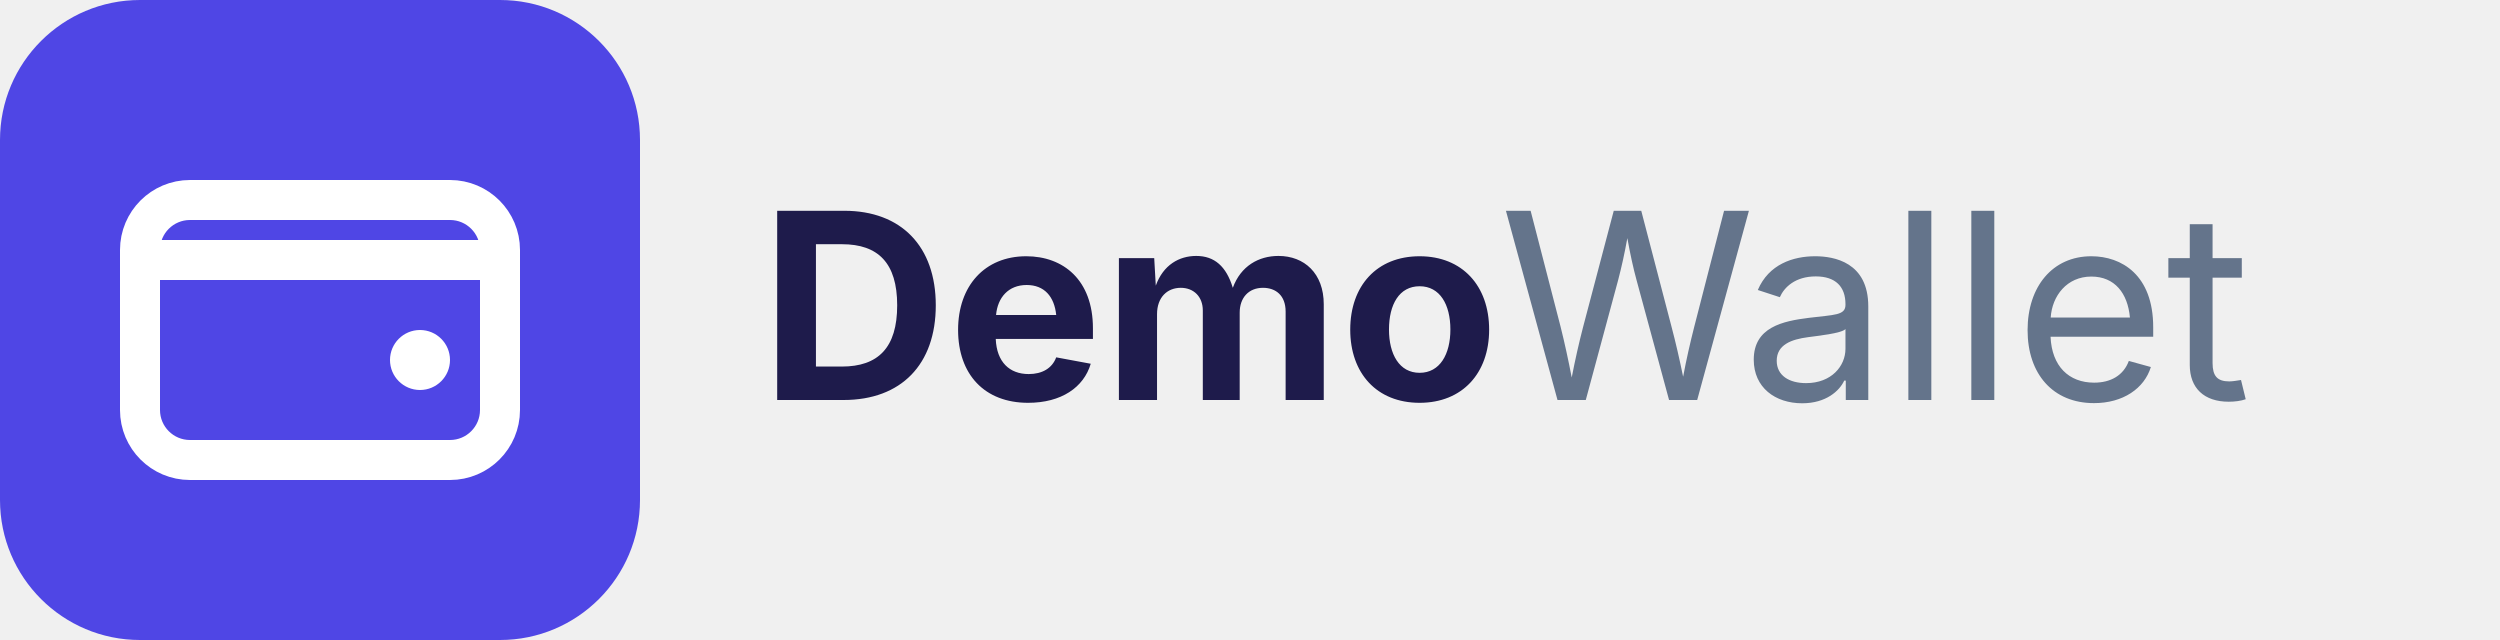
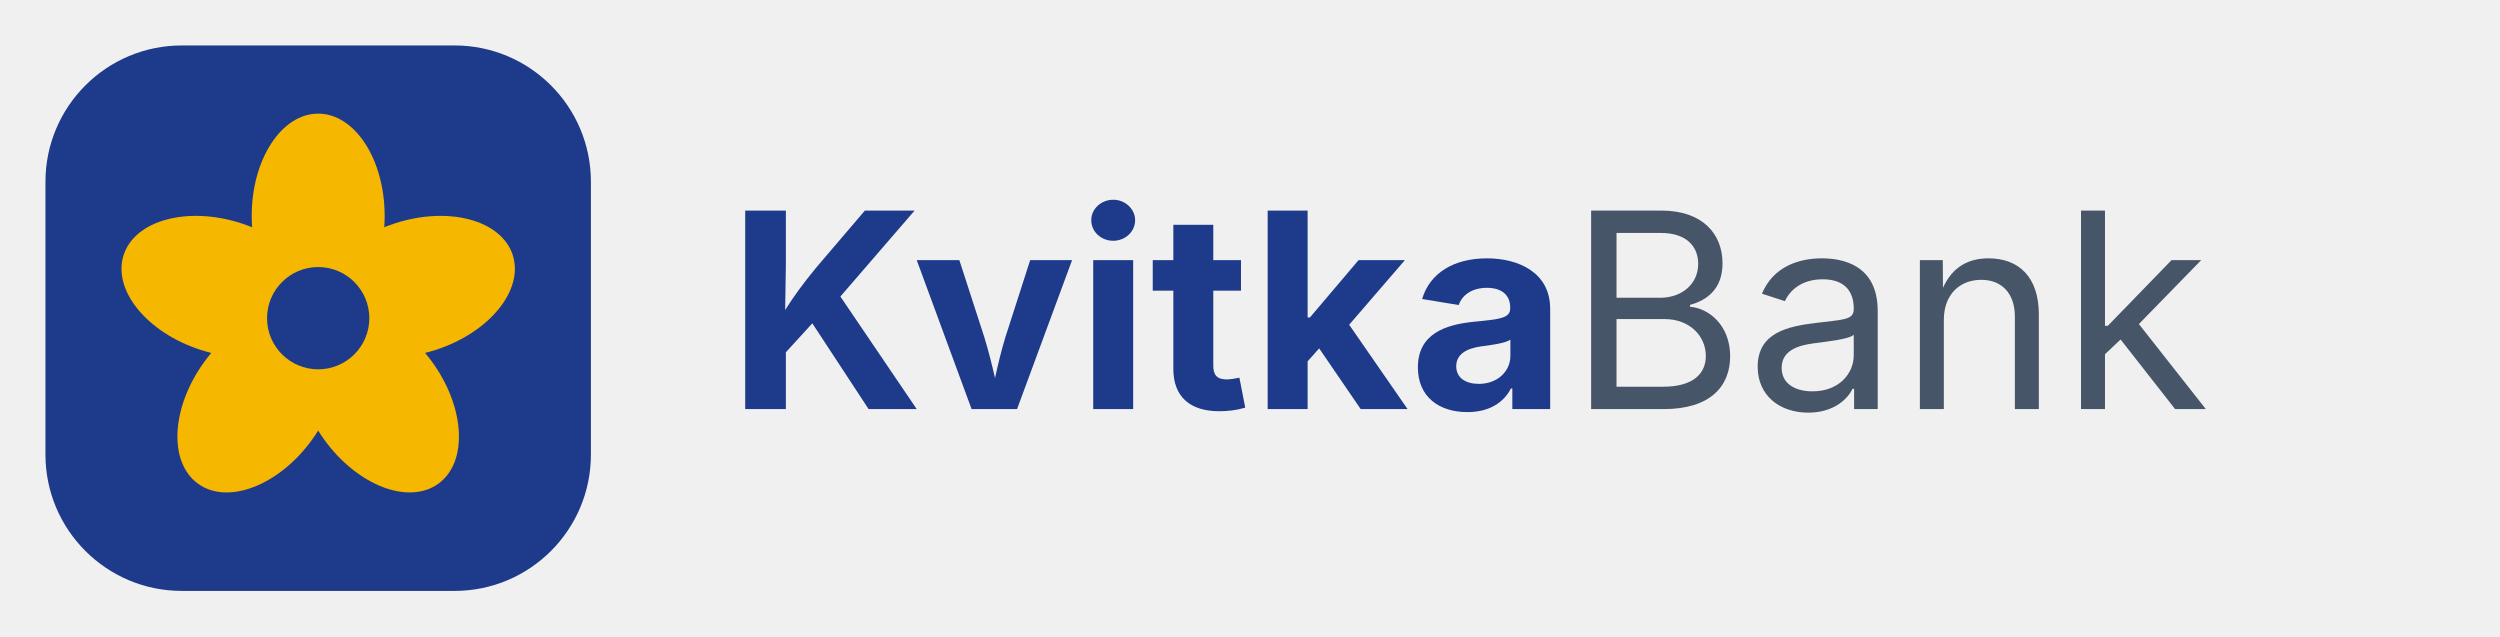
- <svg xmlns="http://www.w3.org/2000/svg" viewBox="0 0 250 64">
-   <rect x="0" y="0" width="64" height="64" rx="14" fill="#4F46E5" />
-   <rect x="14" y="20" width="36" height="26" rx="5" fill="none" stroke="#FFFFFF" stroke-width="4" />
-   <path d="M14 26h36" stroke="#FFFFFF" stroke-width="4" />
-   <circle cx="42" cy="36" r="3" fill="#FFFFFF" />
-   <text x="76" y="40" font-family="Inter, Segoe UI, Roboto, Arial, sans-serif" font-size="26" font-weight="700" fill="#1E1B4B">Demo<tspan font-weight="400" fill="#64748B"> Wallet</tspan>
+ <svg xmlns="http://www.w3.org/2000/svg" viewBox="0 0 220 56">
+   <rect x="4" y="4" width="48" height="48" rx="12" fill="#1E3A8A" />
+   <g transform="translate(28 28) scale(0.9)">
+     <g fill="#F5B700">
+       <ellipse cx="0" cy="-10" rx="6.5" ry="10" transform="rotate(0)" />
+       <ellipse cx="0" cy="-10" rx="6.5" ry="10" transform="rotate(72)" />
+       <ellipse cx="0" cy="-10" rx="6.5" ry="10" transform="rotate(144)" />
+       <ellipse cx="0" cy="-10" rx="6.5" ry="10" transform="rotate(216)" />
+       <ellipse cx="0" cy="-10" rx="6.5" ry="10" transform="rotate(288)" />
+     </g>
+     <circle r="5" fill="#1E3A8A" />
+   </g>
+   <text x="64" y="36" font-family="Inter, Segoe UI, Roboto, Arial, sans-serif" font-size="24" font-weight="700" fill="#1E3A8A">Kvitka<tspan font-weight="400" fill="#475569"> Bank</tspan>
  </text>
</svg>
